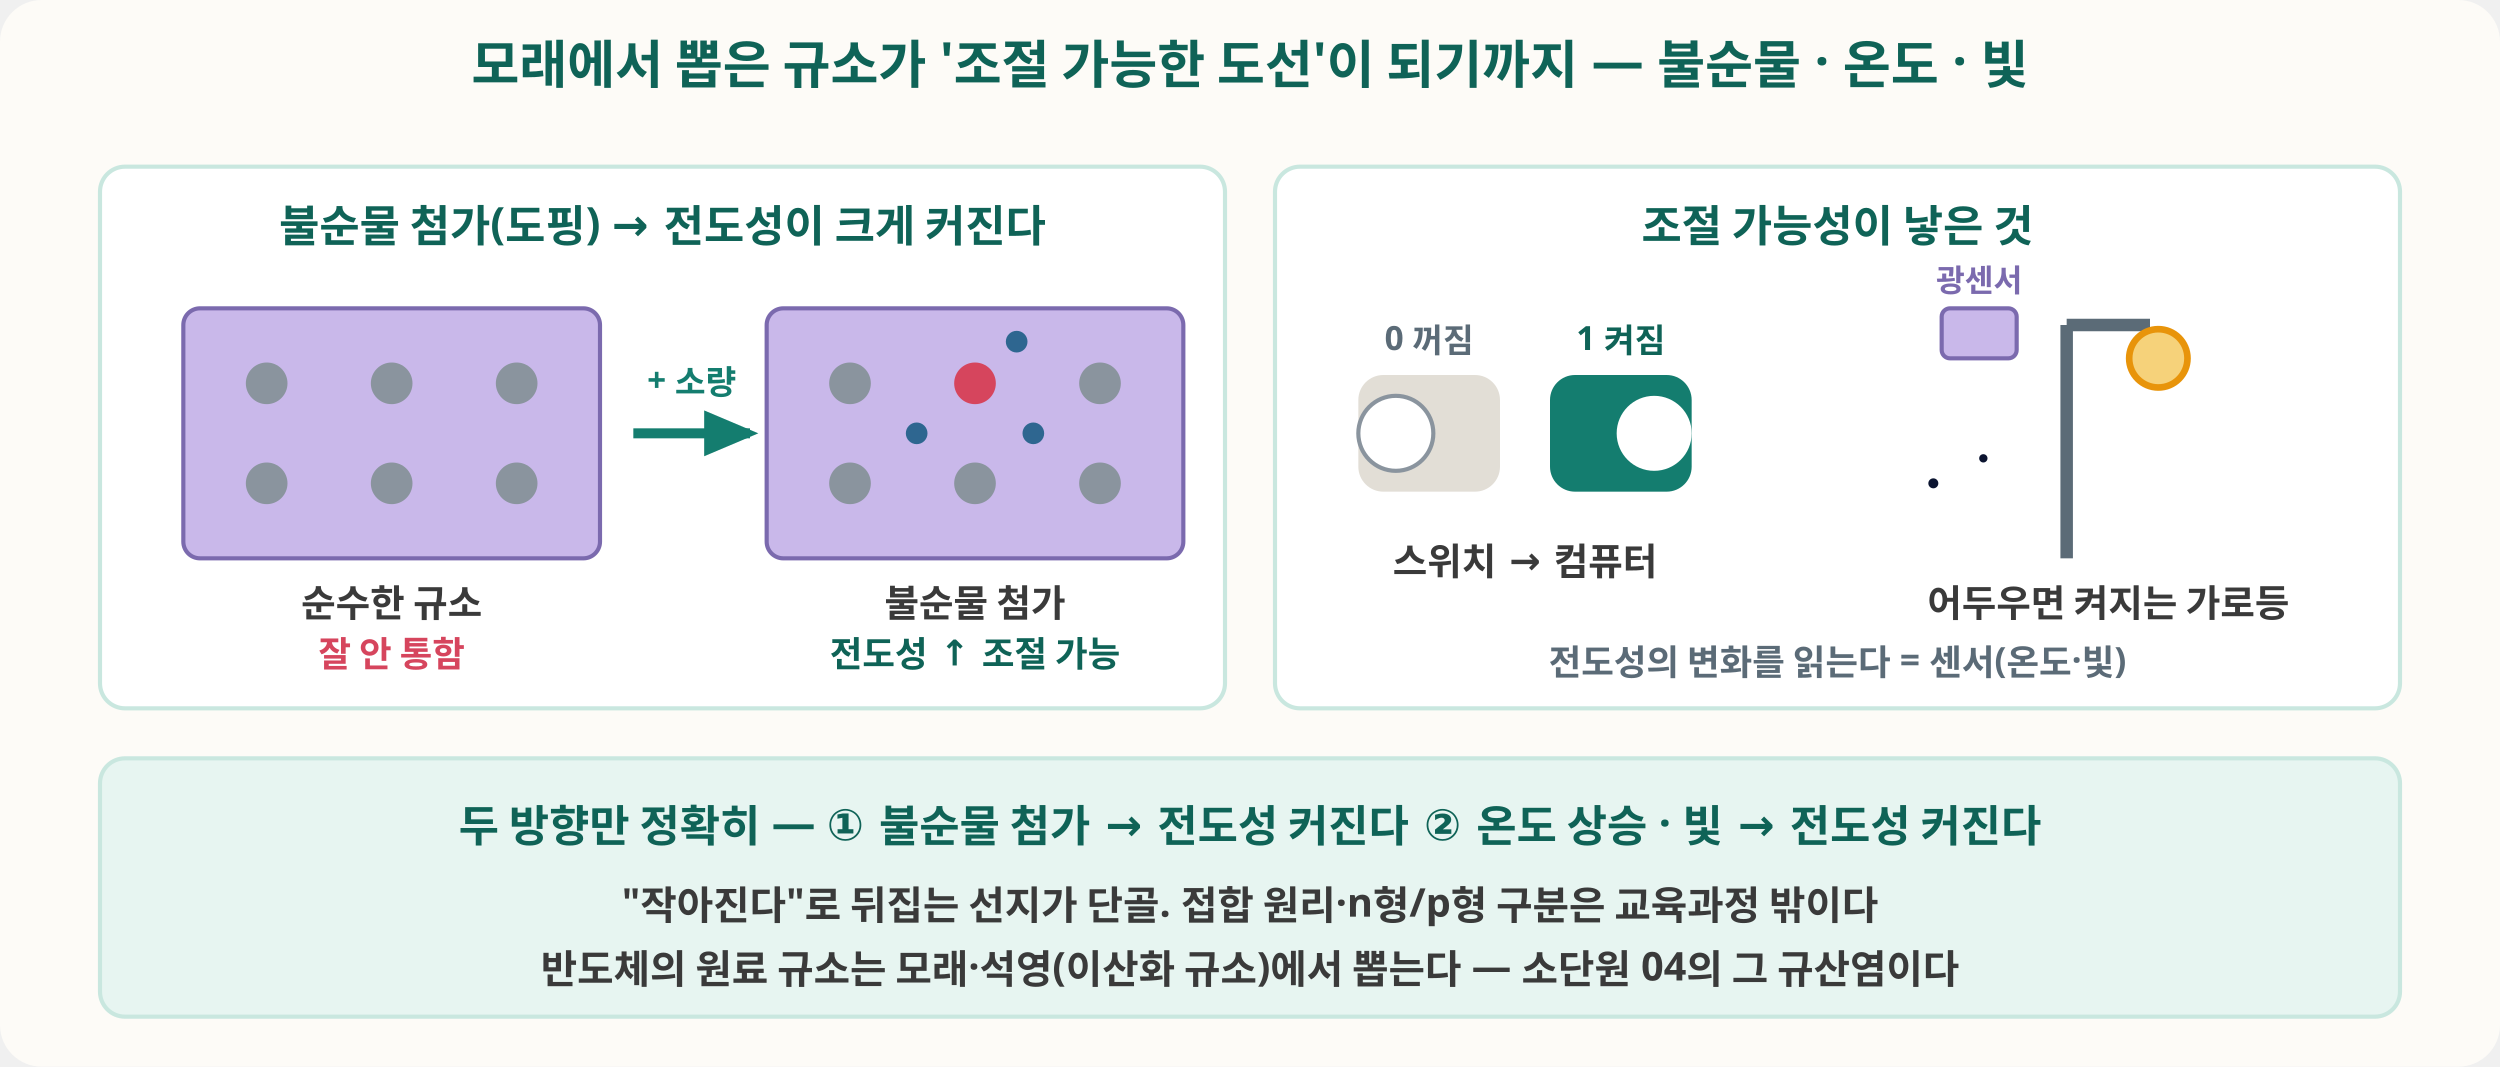
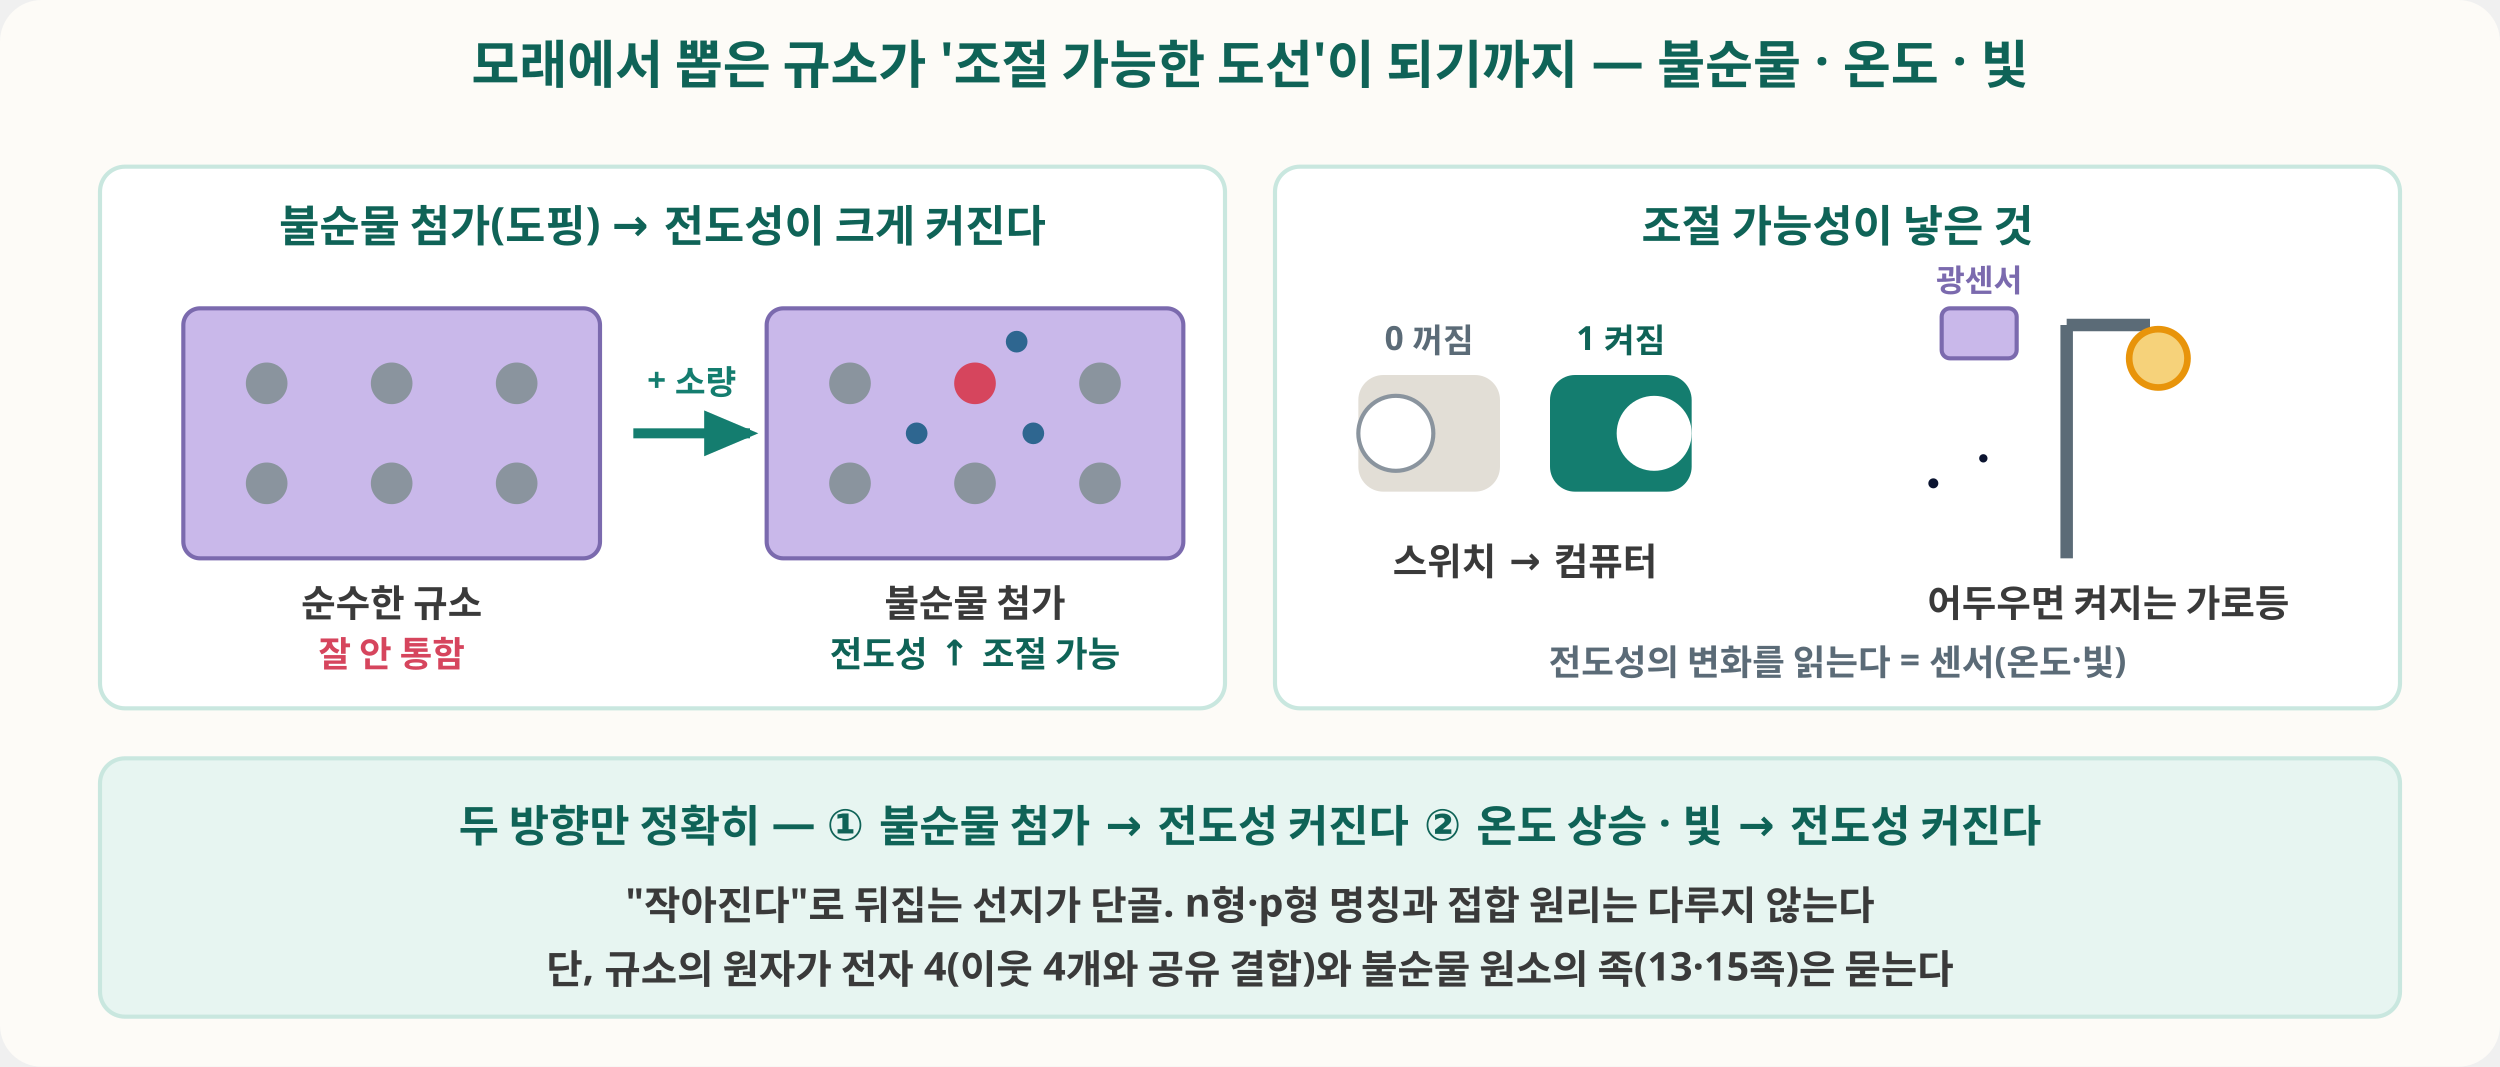
<svg width="600" height="256" viewBox="0 0 600 256" font-family="PC Sans">
  <defs>
    <marker id="arrB-1205-02" markerUnits="userSpaceOnUse" markerWidth="13" markerHeight="11" refX="11" refY="5.5" orient="auto">
      <path d="M0,0 L13,5.5 L0,11 Z" fill="#147D6F" />
    </marker>
  </defs>
  <rect width="600" height="256" rx="10" fill="#FDFBF7" />
  <text x="300" y="20" text-anchor="middle" font-size="12.5" font-weight="900" fill="#0F6357">모래에서 뽑은 규소가 '조절 가능한 도선'이 되기까지 — 불순물 · 온도 · 빛</text>
  <g transform="translate(24,40)">
    <rect width="270" height="130" rx="6" fill="#FFFFFF" stroke="#C9E7DF" />
    <text x="135" y="18" text-anchor="middle" font-size="10.5" font-weight="900" fill="#0F6357">불순물 첨가(도핑) → 전도성이 크게 커진다</text>
    <g transform="translate(20,34)">
      <rect width="100" height="60" rx="4" fill="#C9B8EA" stroke="#7B6AAE" stroke-width="1" />
      <g fill="#8A949E">
        <circle cx="20" cy="18" r="5" />
        <circle cx="50" cy="18" r="5" />
        <circle cx="80" cy="18" r="5" />
        <circle cx="20" cy="42" r="5" />
        <circle cx="50" cy="42" r="5" />
        <circle cx="80" cy="42" r="5" />
      </g>
      <text x="50" y="74" text-anchor="middle" font-size="9" font-weight="800" fill="#3A3A3A">순수한 규소</text>
      <text x="50" y="86" text-anchor="middle" font-size="8.5" font-weight="700" fill="#D6455D">잘 안 통함</text>
    </g>
    <path d="M128,64 h28" stroke="#147D6F" stroke-width="2.4" marker-end="url(#arrB-1205-02)" />
    <text x="142" y="54" text-anchor="middle" font-size="8" font-weight="900" fill="#147D6F">+ 소량</text>
    <g transform="translate(160,34)">
      <rect width="100" height="60" rx="4" fill="#C9B8EA" stroke="#7B6AAE" stroke-width="1" />
      <g fill="#8A949E">
        <circle cx="20" cy="18" r="5" />
        <circle cx="80" cy="18" r="5" />
        <circle cx="20" cy="42" r="5" />
        <circle cx="50" cy="42" r="5" />
        <circle cx="80" cy="42" r="5" />
      </g>
      <circle cx="50" cy="18" r="5" fill="#D6455D" />
      <g fill="#2E6690">
        <circle cx="36" cy="30" r="2.6" />
        <circle cx="64" cy="30" r="2.6" />
        <circle cx="60" cy="8" r="2.6" />
      </g>
      <text x="50" y="74" text-anchor="middle" font-size="9" font-weight="800" fill="#3A3A3A">불순물 첨가</text>
      <text x="50" y="86" text-anchor="middle" font-size="8.5" font-weight="700" fill="#0F6357">전도성 ↑ 조절 가능</text>
    </g>
  </g>
  <g transform="translate(306,40)">
    <rect width="270" height="130" rx="6" fill="#FFFFFF" stroke="#C9E7DF" />
    <text x="135" y="18" text-anchor="middle" font-size="10.5" font-weight="900" fill="#0F6357">조절 가능성이 낳은 것</text>
    <g transform="translate(60,64)">
      <rect x="-40" y="-14" width="34" height="28" rx="6" fill="#E2DED6" />
      <circle cx="-31" cy="0" r="9" fill="#FFFFFF" stroke="#8A949E" />
      <text x="-23" y="-20" text-anchor="middle" font-size="8" font-weight="900" fill="#5B6B77">0 꺼짐</text>
      <rect x="6" y="-14" width="34" height="28" rx="6" fill="#147D6F" />
      <circle cx="31" cy="0" r="9" fill="#FFFFFF" />
      <text x="23" y="-20" text-anchor="middle" font-size="8" font-weight="900" fill="#0F6357">1 켜짐</text>
      <text x="0" y="34" text-anchor="middle" font-size="9" font-weight="900" fill="#3A3A3A">스위치 → 컴퓨터</text>
    </g>
    <g transform="translate(200,64)">
      <line x1="-10" y1="-26" x2="-10" y2="30" stroke="#5B6B77" stroke-width="3" />
      <path d="M-10,-26 h20" stroke="#5B6B77" stroke-width="3" />
      <circle cx="12" cy="-18" r="7" fill="#F6D27A" stroke="#E8940A" stroke-width="1.6" />
      <rect x="-40" y="-30" width="18" height="12" rx="2" fill="#C9B8EA" stroke="#7B6AAE" />
      <text x="-31" y="-34" text-anchor="middle" font-size="7.5" font-weight="900" fill="#7B6AAE">광센서</text>
      <g fill="#0B1430">
        <circle cx="-42" cy="12" r="1.2" />
        <circle cx="-30" cy="6" r="1" />
      </g>
      <text x="0" y="44" text-anchor="middle" font-size="9" font-weight="900" fill="#3A3A3A">어두우면 켜지는 가로등</text>
    </g>
    <text x="135" y="122" text-anchor="middle" font-size="8.5" font-weight="700" fill="#5B6B77">전도성의 변화를 읽는다 = 센서(온도·빛)</text>
  </g>
  <rect x="24" y="182" width="552" height="62" rx="6" fill="#E7F5F1" stroke="#C9E7DF" stroke-width="1" />
  <text x="300" y="202" text-anchor="middle" font-size="10.5" font-weight="900" fill="#0F6357">두 방향만 정확히 — ① 불순물 첨가 → 전도성 커진다 ② 온도 상승 · 빛 → 전도성 커진다</text>
-   <text x="300" y="220" text-anchor="middle" font-size="9.5" font-weight="700" fill="#3A3A3A">"작아진다"로 뒤집는 선지가 단골. 접합 원리·n형/p형 구분은 교육과정 밖이다</text>
-   <text x="300" y="236" text-anchor="middle" font-size="9.5" font-weight="700" fill="#3A3A3A">반도체의 원료 규소는 모래·석영(이산화 규소)에서 뽑는다 — 소단원 04의 그 규산염이다</text>
+   <text x="300" y="220" text-anchor="middle" font-size="9.5" font-weight="700" fill="#3A3A3A">"작아진다"로 뒤집는 선지가 단골. n형·p형 명칭과 접합 원리는 다루지 않는다</text>
+   <text x="300" y="236" text-anchor="middle" font-size="9.5" font-weight="700" fill="#3A3A3A">단, 규소의 원자가 전자 4(이웃 4개와 공유 결합)와 불순물 원소의 족(13·15족)은 묻는다</text>
</svg>
